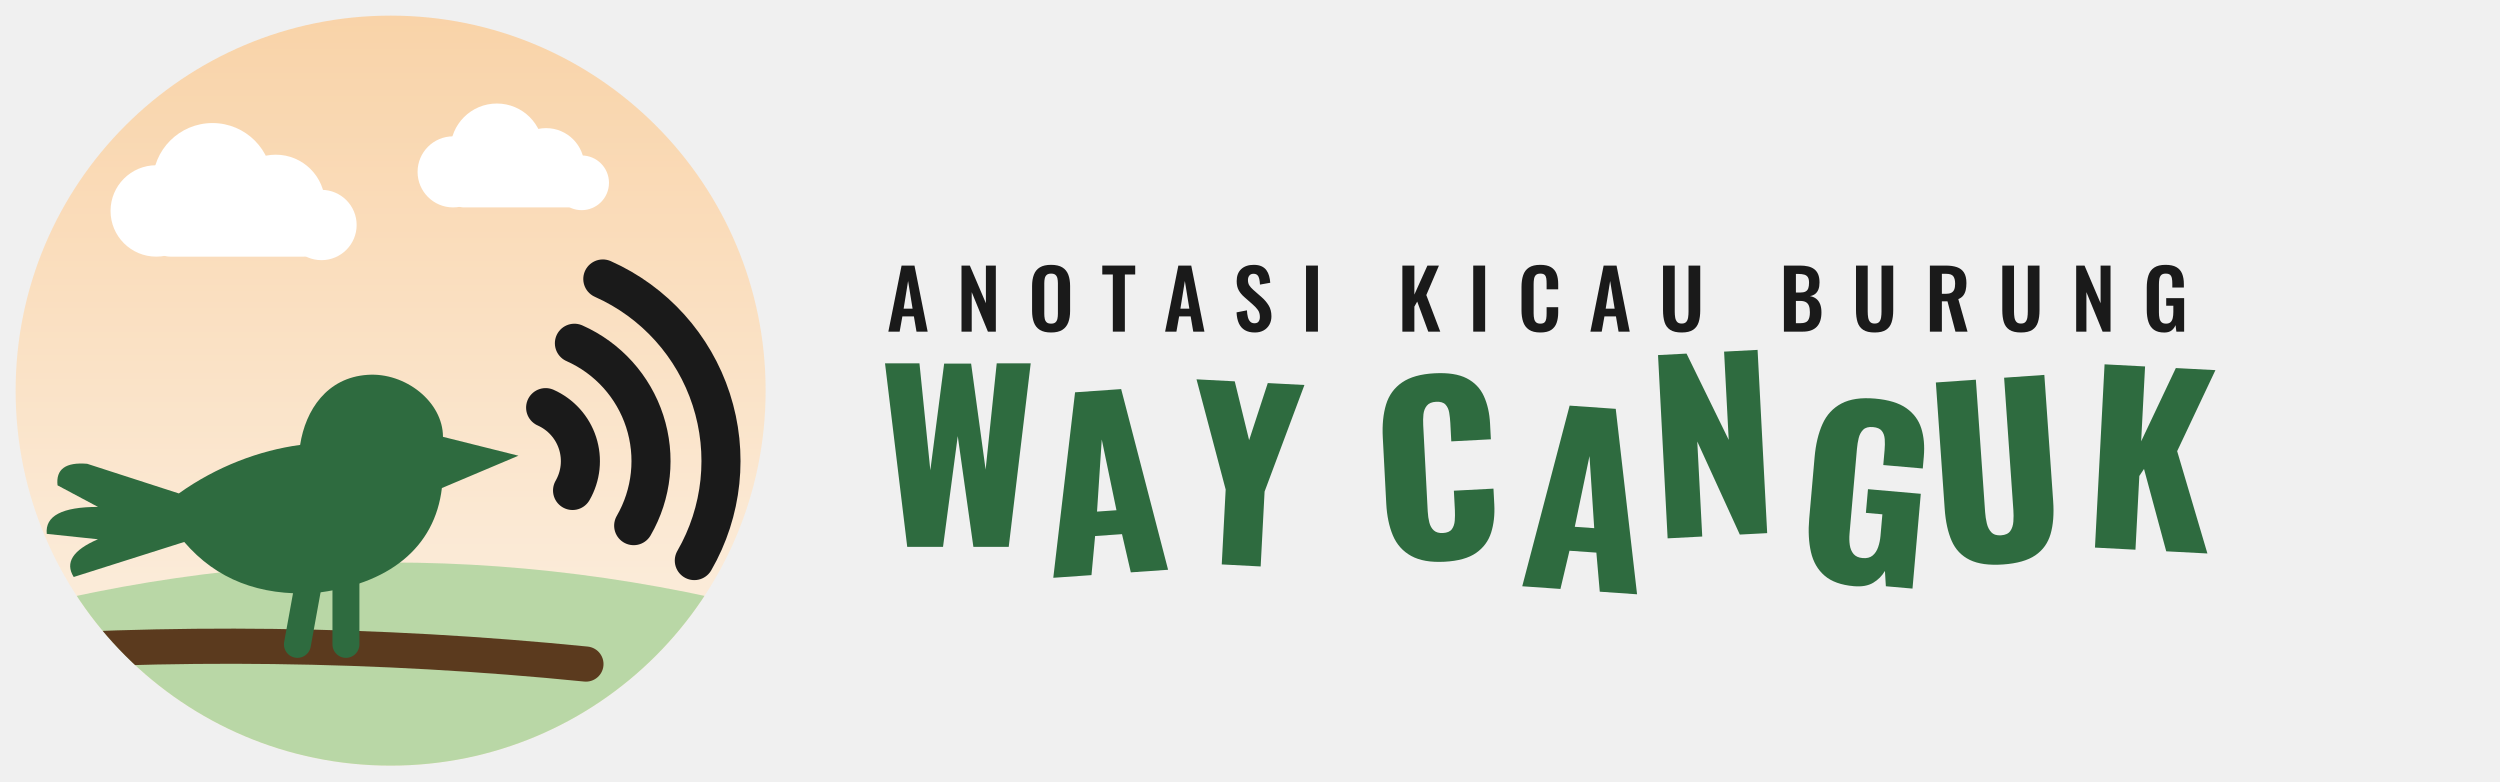
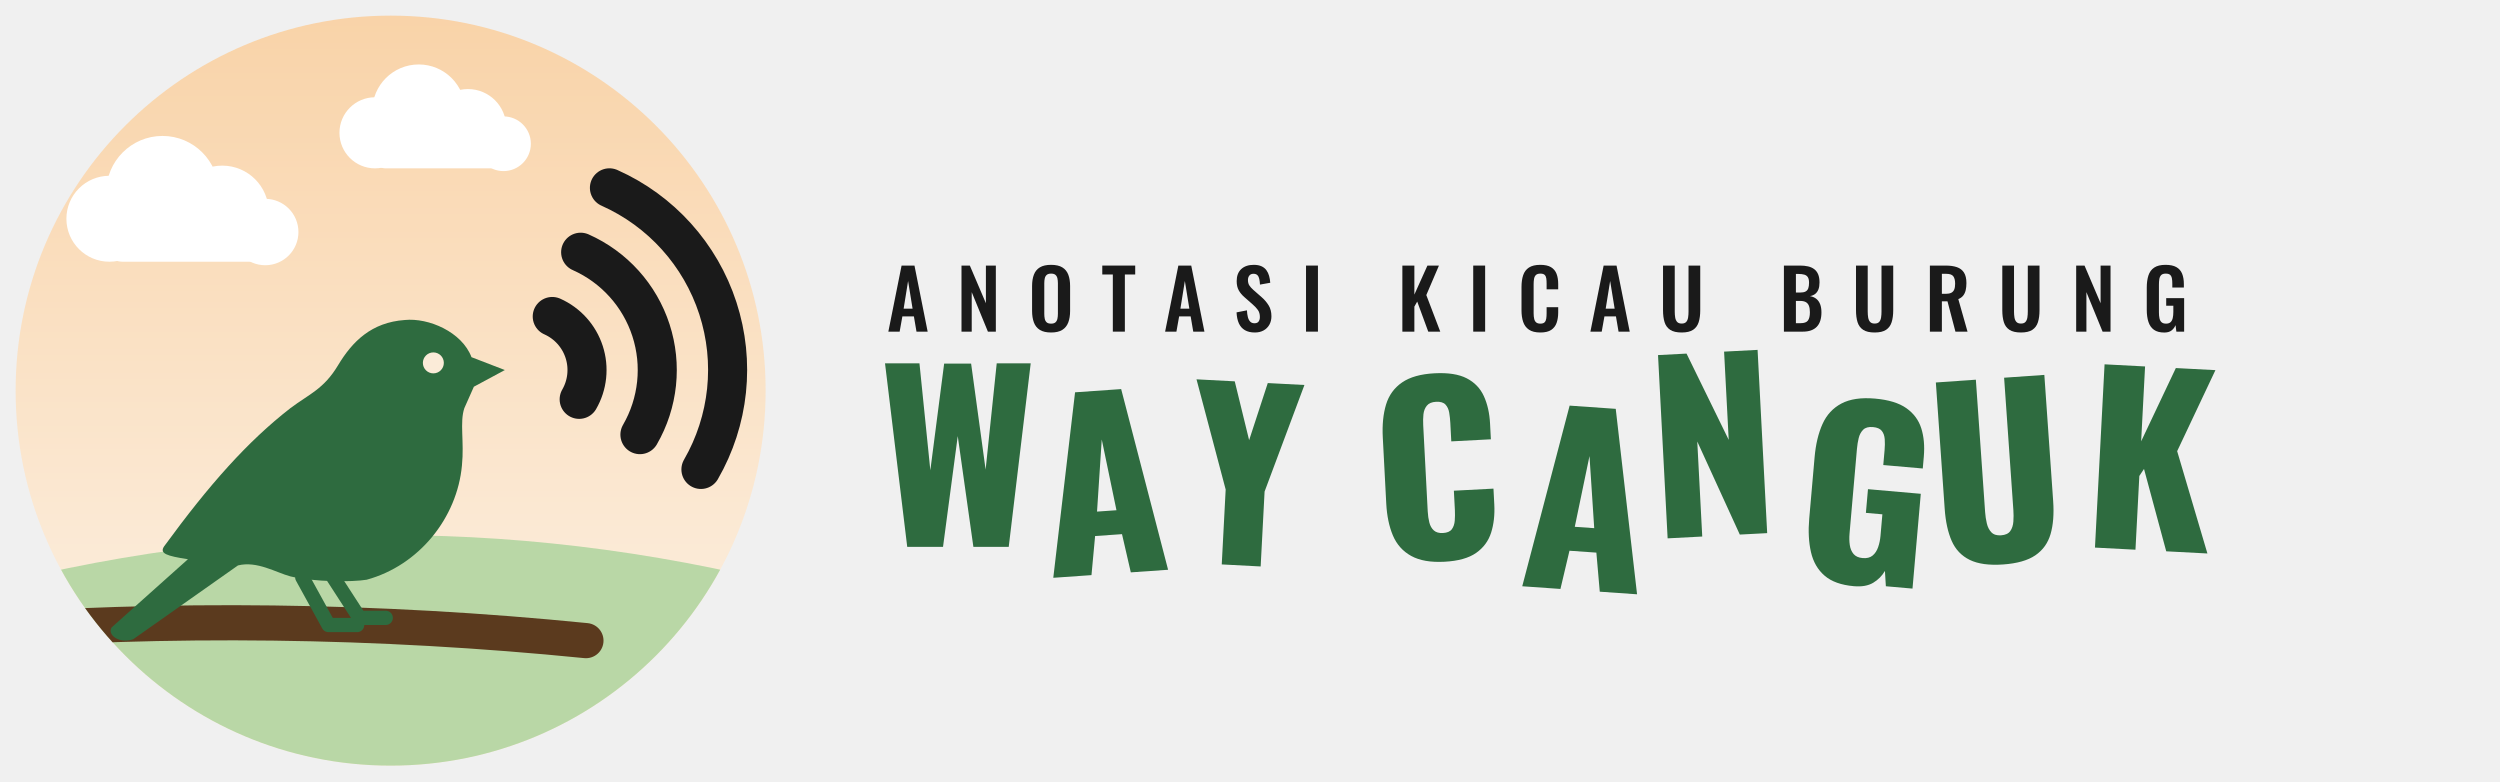
<svg xmlns="http://www.w3.org/2000/svg" viewBox="0 0 640 200">
  <defs>
    <clipPath id="c">
      <circle cx="100" cy="100" r="96" />
    </clipPath>
    <linearGradient id="sky" x1="0" y1="0" x2="0" y2="1">
      <stop offset="0" stop-color="#F9D3A8" />
      <stop offset="0.75" stop-color="#FBEBD8" />
    </linearGradient>
  </defs>
  <g clip-path="url(#c)">
    <circle cx="100" cy="100" r="96" fill="url(#sky)" />
-     <path d="M-10 160 Q100 128 210 160 L210 210 L-10 210 Z" fill="#B9D7A6" />
-     <circle cx="40.0" cy="54.0" r="11.7" fill="#FFFFFF" />
-     <circle cx="54.4" cy="46.8" r="15.3" fill="#FFFFFF" />
-     <circle cx="70.6" cy="52.2" r="12.6" fill="#FFFFFF" />
-     <circle cx="82.3" cy="57.6" r="9.0" fill="#FFFFFF" />
-     <rect x="38.2" y="54.0" width="45.0" height="11.7" rx="5.4" fill="#FFFFFF" />
-     <circle cx="116.0" cy="44.0" r="9.1" fill="#FFFFFF" />
-     <circle cx="127.2" cy="38.4" r="11.9" fill="#FFFFFF" />
-     <circle cx="139.8" cy="42.6" r="9.8" fill="#FFFFFF" />
-     <circle cx="148.9" cy="46.8" r="7.0" fill="#FFFFFF" />
-     <rect x="114.6" y="44.0" width="35.0" height="9.1" rx="4.2" fill="#FFFFFF" />
-     <path d="M-10 168 Q70 162 150 170" stroke="#5B3A1E" stroke-width="9" fill="none" stroke-linecap="round" />
-     <g transform="translate(72 127.7) scale(1.38) translate(-50 -45)">
-       <path d="M94 37 L80 33.5 C80 27 73 21.5 66 22 C58.5 22.5 54.5 28.5 53.5 35 C46 36 38 39 31 44 L14 38.5 Q8 38 8.5 42.5 L16 46.5 Q6 46.5 6.5 51.5 L16 52.5 Q9 55.5 11.5 59.5 L32 53 C38 60 46 63 56 62.5 C70 61 78.5 54 79.8 43 Z" fill="#2E6B3F" />
-       <path d="M55 61 L53 72 M62 60.5 L62 72" stroke="#2E6B3F" stroke-width="5" stroke-linecap="round" fill="none" />
+     <path d="M-10 152 Q100 122 210 152 L210 210 L-10 210 Z" fill="#B9D7A6" />
+     <circle cx="28.0" cy="56.0" r="11.0" fill="#FFFFFF" />
+     <circle cx="41.6" cy="49.2" r="14.4" fill="#FFFFFF" />
+     <circle cx="56.9" cy="54.3" r="11.9" fill="#FFFFFF" />
+     <circle cx="67.9" cy="59.4" r="8.5" fill="#FFFFFF" />
+     <rect x="26.3" y="56.0" width="42.5" height="11.0" rx="5.1" fill="#FFFFFF" />
+     <circle cx="96.0" cy="34.0" r="9.1" fill="#FFFFFF" />
+     <circle cx="107.2" cy="28.4" r="11.9" fill="#FFFFFF" />
+     <circle cx="119.8" cy="32.6" r="9.8" fill="#FFFFFF" />
+     <circle cx="128.9" cy="36.8" r="7.0" fill="#FFFFFF" />
+     <rect x="94.6" y="34.0" width="35.0" height="9.1" rx="4.2" fill="#FFFFFF" />
+     <path d="M-10 162 Q70 156 150 164" stroke="#5B3A1E" stroke-width="9" fill="none" stroke-linecap="round" />
+     <g transform="translate(78 117.91) scale(1.22) translate(-50 -45)">
+       <path d="M92 26 L85 23.3 C83 18 76 15 71 15.5 C64 16 60 20 57 25 C54 30 51 31 47 34 C38 41 30 50 20.5 63 C19.5 64.5 21 65 25.5 65.7 L9.5 80 C8.5 81.5 11 83.5 14 82.5 L36 67 C40 66 44 68.5 47 69.3 C52 70.5 60 70.5 63 70 C74 67 82 57 83 46 C83.5 41 82.5 37 83.5 34 L85.5 29.5 Z" fill="#2E6B3F" />
+       <circle cx="77" cy="24.5" r="2.2" fill="#FBEBD8" />
+       <path d="M49.5 69.5 L55 79.5 L61 79.5 M56 69.5 L61.5 78 L67 78" stroke="#2E6B3F" stroke-width="3" stroke-linecap="round" stroke-linejoin="round" fill="none" />
    </g>
-     <g transform="rotate(-18 133.6 118.0)">
-       <path d="M143.6 106.9 A15 15 0 0 1 143.6 129.2" stroke="#1A1A1A" stroke-width="10" fill="none" stroke-linecap="round" />
-       <path d="M155.7 93.5 A33 33 0 0 1 155.7 142.6" stroke="#1A1A1A" stroke-width="10" fill="none" stroke-linecap="round" />
-       <path d="M167.7 80.1 A51 51 0 0 1 167.7 155.9" stroke="#1A1A1A" stroke-width="10" fill="none" stroke-linecap="round" />
+     <g transform="rotate(-18 135.2 94.7)">
+       <path d="M145.3 83.6 A15 15 0 0 1 145.3 105.9" stroke="#1A1A1A" stroke-width="10" fill="none" stroke-linecap="round" />
+       <path d="M157.3 70.2 A33 33 0 0 1 157.3 119.3" stroke="#1A1A1A" stroke-width="10" fill="none" stroke-linecap="round" />
+       <path d="M169.4 56.8 A51 51 0 0 1 169.4 132.6" stroke="#1A1A1A" stroke-width="10" fill="none" stroke-linecap="round" />
    </g>
  </g>
  <style>@media (prefers-color-scheme: dark){.sub path{fill:#E7E5E4}.big path{fill:#93BF7E}}</style>
  <g class="sub">
    <path d="M227.418 84.9 230.805 67.987H234.105L237.48 84.9H234.621L233.956 80.996H231.006L230.31 84.9ZM231.33 79.025H233.621L232.471 71.931Z" fill="#1A1A1A" />
    <path d="M246.142 84.9V67.987H248.278L252.391 77.626V67.987H254.936V84.9H252.904L248.761 74.787V84.9Z" fill="#1A1A1A" />
    <path d="M269.074 85.12Q267.264 85.12 266.198 84.452Q265.132 83.784 264.672 82.536Q264.212 81.288 264.212 79.586V73.24Q264.212 71.527 264.677 70.31Q265.142 69.093 266.203 68.446Q267.264 67.798 269.074 67.798Q270.894 67.798 271.955 68.451Q273.017 69.103 273.482 70.315Q273.947 71.527 273.947 73.24V79.596Q273.947 81.288 273.482 82.531Q273.017 83.774 271.955 84.447Q270.894 85.12 269.074 85.12ZM269.074 82.852Q269.83 82.852 270.203 82.515Q270.575 82.177 270.699 81.601Q270.823 81.026 270.823 80.323V72.534Q270.823 71.82 270.699 71.26Q270.575 70.7 270.203 70.373Q269.83 70.045 269.074 70.045Q268.339 70.045 267.961 70.373Q267.584 70.7 267.46 71.26Q267.336 71.82 267.336 72.534V80.323Q267.336 81.026 267.454 81.601Q267.573 82.177 267.945 82.515Q268.317 82.852 269.074 82.852Z" fill="#1A1A1A" />
    <path d="M284.883 84.9V70.269H282.184V67.987H290.613V70.269H287.965V84.9Z" fill="#1A1A1A" />
    <path d="M298.271 84.9 301.658 67.987H304.957L308.333 84.9H305.473L304.809 80.996H301.859L301.163 84.9ZM302.183 79.025H304.474L303.323 71.931Z" fill="#1A1A1A" />
    <path d="M321.242 85.12Q319.716 85.12 318.696 84.526Q317.677 83.932 317.154 82.788Q316.632 81.643 316.559 79.966L319.218 79.446Q319.259 80.44 319.457 81.189Q319.654 81.938 320.064 82.347Q320.473 82.755 321.145 82.755Q321.891 82.755 322.21 82.303Q322.529 81.851 322.529 81.16Q322.529 80.065 322.018 79.355Q321.507 78.645 320.681 77.924L318.553 76.054Q317.653 75.28 317.121 74.328Q316.59 73.375 316.59 71.972Q316.59 69.963 317.762 68.88Q318.935 67.798 320.956 67.798Q322.141 67.798 322.936 68.161Q323.73 68.525 324.199 69.17Q324.667 69.815 324.894 70.64Q325.122 71.465 325.183 72.388L322.553 72.856Q322.512 72.064 322.384 71.439Q322.255 70.815 321.909 70.452Q321.563 70.089 320.891 70.089Q320.197 70.089 319.836 70.542Q319.475 70.996 319.475 71.667Q319.475 72.526 319.833 73.075Q320.191 73.625 320.851 74.211L322.957 76.06Q323.993 76.949 324.74 78.124Q325.487 79.299 325.487 80.972Q325.487 82.192 324.954 83.133Q324.421 84.074 323.47 84.597Q322.518 85.12 321.242 85.12Z" fill="#1A1A1A" />
    <path d="M334.341 84.9V67.987H337.392V84.9Z" fill="#1A1A1A" />
    <path d="M359.006 84.9V67.987H362.077V75.414L365.421 67.987H368.368L365.135 75.538L368.706 84.9H365.634L362.807 77.203L362.077 78.497V84.9Z" fill="#1A1A1A" />
    <path d="M377.145 84.9V67.987H380.196V84.9Z" fill="#1A1A1A" />
    <path d="M394.327 85.12Q392.467 85.12 391.41 84.396Q390.354 83.671 389.93 82.402Q389.506 81.134 389.506 79.493V73.456Q389.506 71.723 389.93 70.454Q390.354 69.186 391.41 68.492Q392.467 67.798 394.327 67.798Q396.065 67.798 397.059 68.399Q398.053 69 398.476 70.096Q398.899 71.193 398.899 72.674V74.075H395.932V72.626Q395.932 71.913 395.86 71.327Q395.787 70.741 395.456 70.393Q395.125 70.045 394.337 70.045Q393.551 70.045 393.183 70.414Q392.815 70.782 392.712 71.404Q392.608 72.025 392.608 72.8V80.149Q392.608 81.056 392.758 81.657Q392.907 82.258 393.285 82.555Q393.663 82.852 394.337 82.852Q395.104 82.852 395.435 82.489Q395.767 82.126 395.849 81.514Q395.932 80.902 395.932 80.159V78.637H398.899V79.997Q398.899 81.488 398.496 82.647Q398.094 83.805 397.105 84.463Q396.116 85.12 394.327 85.12Z" fill="#1A1A1A" />
    <path d="M407.146 84.9 410.533 67.987H413.833L417.208 84.9H414.349L413.684 80.996H410.734L410.039 84.9ZM411.058 79.025H413.349L412.199 71.931Z" fill="#1A1A1A" />
    <path d="M430.504 85.12Q428.613 85.12 427.572 84.438Q426.531 83.756 426.133 82.484Q425.735 81.212 425.735 79.437V67.987H428.734V79.778Q428.734 80.573 428.848 81.277Q428.961 81.981 429.344 82.406Q429.727 82.831 430.504 82.831Q431.301 82.831 431.674 82.406Q432.046 81.981 432.155 81.277Q432.263 80.573 432.263 79.778V67.987H435.262V79.437Q435.262 81.212 434.859 82.484Q434.456 83.756 433.425 84.438Q432.395 85.12 430.504 85.12Z" fill="#1A1A1A" />
    <path d="M456.682 84.9V67.987H460.836Q461.952 67.987 462.862 68.195Q463.772 68.402 464.433 68.897Q465.094 69.392 465.446 70.228Q465.798 71.065 465.798 72.323Q465.798 73.356 465.516 74.086Q465.233 74.816 464.69 75.243Q464.147 75.671 463.344 75.807Q464.345 75.983 464.993 76.515Q465.641 77.046 465.966 77.908Q466.29 78.769 466.29 79.98Q466.29 81.184 465.991 82.109Q465.692 83.034 465.1 83.649Q464.508 84.265 463.619 84.582Q462.73 84.9 461.548 84.9ZM459.753 82.735H460.931Q462.334 82.735 462.834 82.053Q463.334 81.371 463.334 79.947Q463.334 78.936 463.09 78.297Q462.846 77.657 462.3 77.346Q461.754 77.034 460.829 77.034H459.753ZM459.753 74.894H460.807Q461.734 74.894 462.233 74.623Q462.732 74.352 462.924 73.79Q463.116 73.228 463.116 72.377Q463.116 71.466 462.821 70.982Q462.525 70.498 461.919 70.313Q461.312 70.129 460.36 70.129H459.753Z" fill="#1A1A1A" />
    <path d="M479.906 85.12Q478.015 85.12 476.974 84.438Q475.933 83.756 475.535 82.484Q475.137 81.212 475.137 79.437V67.987H478.136V79.778Q478.136 80.573 478.25 81.277Q478.364 81.981 478.746 82.406Q479.129 82.831 479.906 82.831Q480.703 82.831 481.076 82.406Q481.448 81.981 481.557 81.277Q481.665 80.573 481.665 79.778V67.987H484.665V79.437Q484.665 81.212 484.261 82.484Q483.858 83.756 482.827 84.438Q481.797 85.12 479.906 85.12Z" fill="#1A1A1A" />
    <path d="M494.051 84.9V67.987H498.101Q499.803 67.987 500.985 68.398Q502.167 68.81 502.786 69.791Q503.404 70.772 503.404 72.466Q503.404 73.479 503.217 74.289Q503.03 75.098 502.576 75.673Q502.122 76.248 501.327 76.574L503.685 84.9H500.59L498.56 77.149H497.121V84.9ZM497.121 75.22H498.095Q498.989 75.22 499.519 74.954Q500.048 74.687 500.281 74.119Q500.514 73.551 500.514 72.638Q500.514 71.36 500.047 70.73Q499.579 70.099 498.252 70.099H497.121Z" fill="#1A1A1A" />
    <path d="M517.358 85.12Q515.466 85.12 514.426 84.438Q513.385 83.756 512.987 82.484Q512.589 81.212 512.589 79.437V67.987H515.588V79.778Q515.588 80.573 515.701 81.277Q515.815 81.981 516.198 82.406Q516.581 82.831 517.358 82.831Q518.155 82.831 518.528 82.406Q518.9 81.981 519.009 81.277Q519.117 80.573 519.117 79.778V67.987H522.116V79.437Q522.116 81.212 521.713 82.484Q521.309 83.756 520.279 84.438Q519.249 85.12 517.358 85.12Z" fill="#1A1A1A" />
    <path d="M531.502 84.9V67.987H533.638L537.751 77.626V67.987H540.296V84.9H538.264L534.121 74.787V84.9Z" fill="#1A1A1A" />
    <path d="M554.066 85.13Q552.393 85.13 551.41 84.425Q550.428 83.719 550 82.409Q549.572 81.098 549.572 79.324V73.655Q549.572 71.829 549.996 70.519Q550.42 69.208 551.476 68.503Q552.533 67.798 554.383 67.798Q556.121 67.798 557.146 68.379Q558.17 68.96 558.62 70.061Q559.069 71.163 559.069 72.736V73.6H556.112V72.636Q556.112 71.82 556.004 71.245Q555.895 70.669 555.543 70.357Q555.191 70.045 554.425 70.045Q553.607 70.045 553.24 70.444Q552.872 70.844 552.779 71.491Q552.686 72.138 552.686 72.912V79.984Q552.686 80.861 552.831 81.509Q552.976 82.156 553.375 82.504Q553.774 82.852 554.509 82.852Q555.255 82.852 555.66 82.479Q556.064 82.105 556.219 81.432Q556.375 80.759 556.375 79.852V78.262H554.547V76.322H559.14V84.9H557.151L556.933 83.238Q556.598 84.059 555.921 84.595Q555.243 85.13 554.066 85.13Z" fill="#1A1A1A" />
  </g>
  <g class="big">
    <path d="M232.25 140.0 226.566 93.02H235.382L238.166 120.396L241.704 93.078H248.606L252.318 120.222L255.16 93.02H263.86L258.234 140.0H249.186L245.184 111.638L241.414 140.0Z" fill="#2E6B3F" />
    <path d="M269.641 147.915 275.216 100.43 287.019 99.605 299.033 145.86 289.487 146.527 287.233 136.743 280.347 137.224 279.419 147.231ZM280.84 130.969 285.816 130.621 282.05 112.511Z" fill="#2E6B3F" />
    <path d="M312.767 144.492 313.772 125.32 306.306 97.109 316.095 97.622 319.777 112.683 324.551 98.065 333.934 98.557 323.734 125.842 322.729 145.014Z" fill="#2E6B3F" />
    <path d="M369.775 143.809Q364.447 144.088 361.246 142.31Q358.046 140.532 356.588 137.095Q355.13 133.657 354.881 128.908L353.995 111.995Q353.74 107.13 354.83 103.559Q355.921 99.988 358.919 97.914Q361.918 95.84 367.247 95.561Q372.46 95.288 375.474 96.843Q378.489 98.398 379.866 101.404Q381.243 104.411 381.452 108.407L381.665 112.461L371.529 112.993L371.283 108.301Q371.21 106.911 370.999 105.644Q370.787 104.378 370.048 103.574Q369.309 102.771 367.629 102.859Q366.007 102.944 365.271 103.854Q364.535 104.763 364.4 106.077Q364.266 107.391 364.342 108.839L365.498 130.907Q365.58 132.471 365.909 133.76Q366.238 135.05 367.061 135.791Q367.884 136.532 369.39 136.453Q371.011 136.368 371.663 135.492Q372.314 134.615 372.417 133.274Q372.521 131.933 372.449 130.543L372.191 125.619L382.327 125.088L382.539 129.143Q382.749 133.139 381.727 136.358Q380.705 139.577 377.875 141.555Q375.046 143.532 369.775 143.809Z" fill="#2E6B3F" />
    <path d="M389.695 150.085 401.825 103.838 413.628 104.664 419.087 152.14 409.541 151.473 408.67 141.47 401.785 140.988 399.473 150.769ZM403.144 134.862 408.12 135.21 406.91 116.753Z" fill="#2E6B3F" />
    <path d="M426.913 137.818 424.454 90.902 431.752 90.52 442.551 112.605 441.367 90.016 449.94 89.567 452.398 136.482 445.39 136.85 434.5 113.027 435.775 137.353Z" fill="#2E6B3F" />
    <path d="M474.574 150.063Q469.72 149.639 467.095 147.371Q464.469 145.104 463.606 141.331Q462.742 137.559 463.162 132.763L464.537 117.047Q464.972 112.078 466.561 108.549Q468.151 105.02 471.416 103.297Q474.682 101.574 479.998 102.039Q485.198 102.494 488.022 104.488Q490.846 106.482 491.849 109.655Q492.852 112.829 492.493 116.931L492.231 119.936L482.119 119.051L482.453 115.237Q482.584 113.735 482.493 112.446Q482.402 111.158 481.748 110.314Q481.094 109.471 479.476 109.33Q477.801 109.183 476.971 110.013Q476.142 110.843 475.823 112.154Q475.505 113.465 475.378 114.91L473.483 136.577Q473.346 138.137 473.545 139.523Q473.744 140.908 474.509 141.819Q475.273 142.73 476.833 142.867Q478.451 143.008 479.394 142.218Q480.336 141.427 480.804 140.07Q481.272 138.714 481.409 137.154L481.889 131.665L477.671 131.296L478.202 125.229L491.722 126.412L489.599 150.679L482.781 150.083L482.542 146.161Q481.446 148.045 479.541 149.188Q477.636 150.331 474.574 150.063Z" fill="#2E6B3F" />
    <path d="M512.791 144.505Q507.41 144.881 504.249 143.329Q501.088 141.777 499.636 138.477Q498.185 135.177 497.841 130.259L495.579 97.916L505.82 97.2L508.191 131.105Q508.292 132.552 508.625 133.982Q508.957 135.412 509.803 136.283Q510.649 137.154 512.269 137.041Q513.947 136.924 514.634 135.945Q515.322 134.967 515.423 133.506Q515.525 132.046 515.423 130.599L513.053 96.694L523.351 95.974L525.613 128.317Q525.957 133.235 524.95 136.707Q523.942 140.178 521.057 142.153Q518.172 144.129 512.791 144.505Z" fill="#2E6B3F" />
    <path d="M536.311 140.182 538.77 93.267 549.138 93.81 548.133 112.982 557.015 94.223 567.151 94.754 557.352 115.497 565.098 141.691 554.556 141.138 548.866 120.048 547.669 121.843 546.679 140.725Z" fill="#2E6B3F" />
  </g>
</svg>
